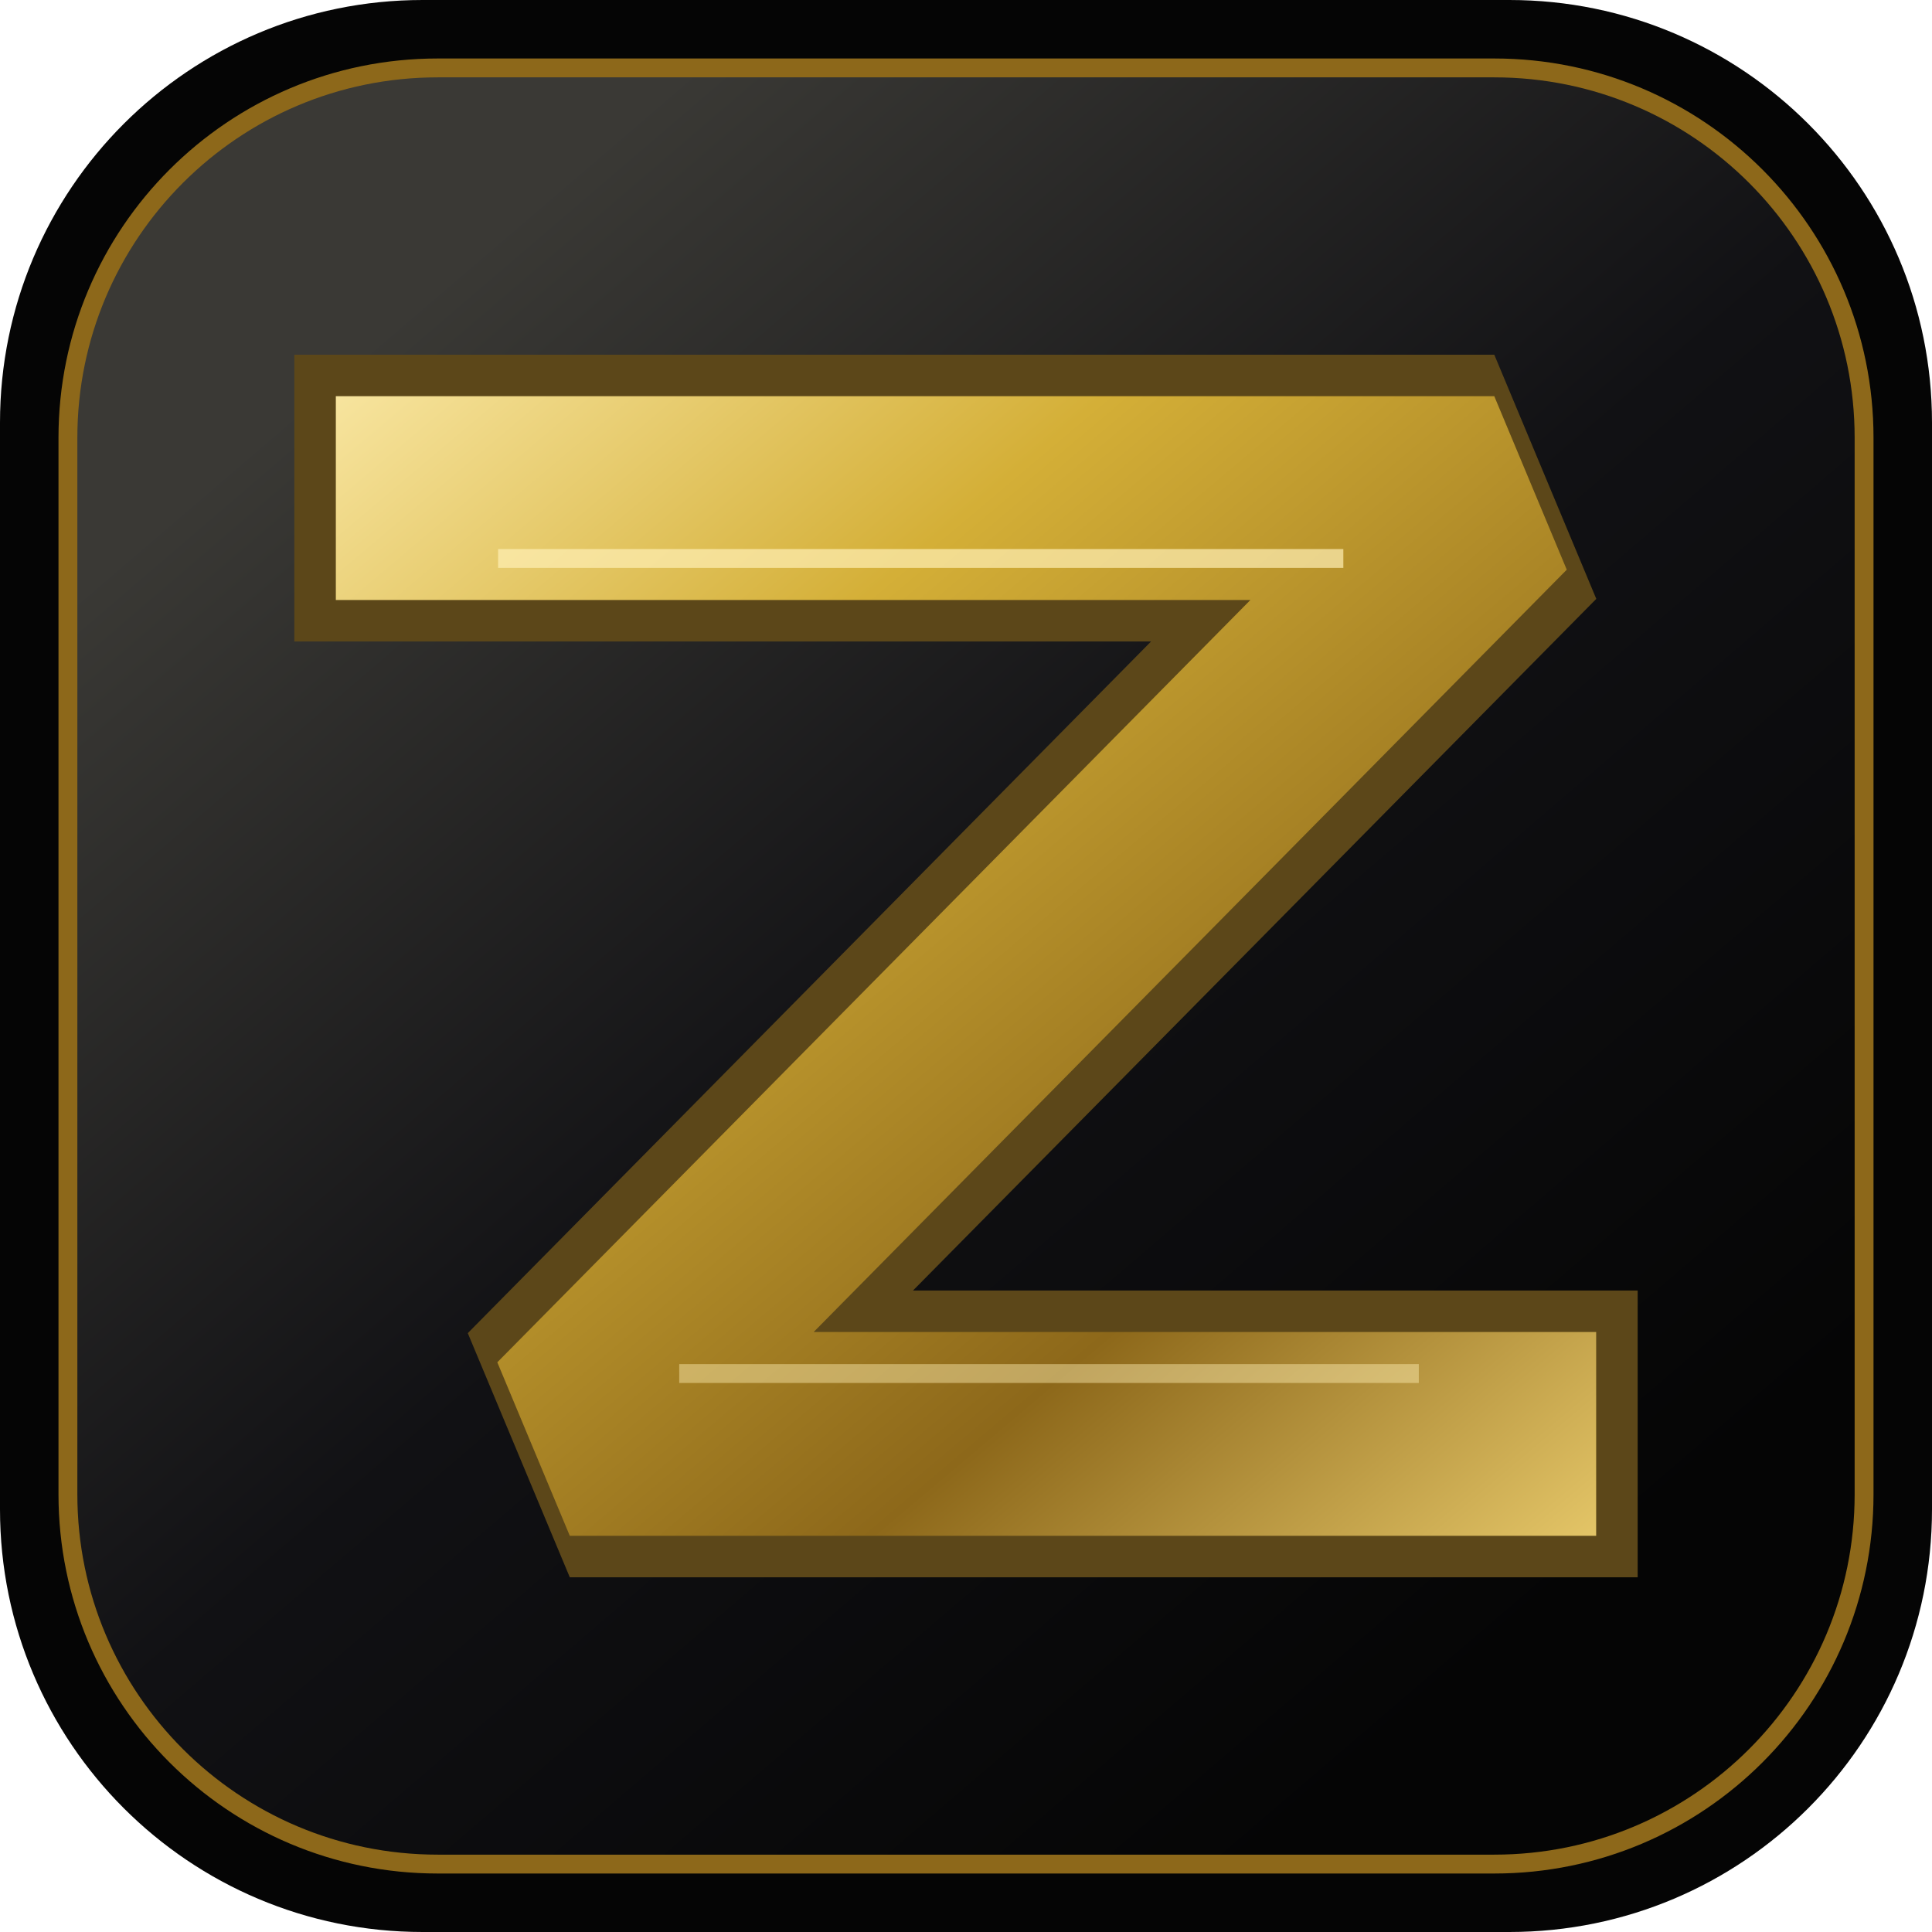
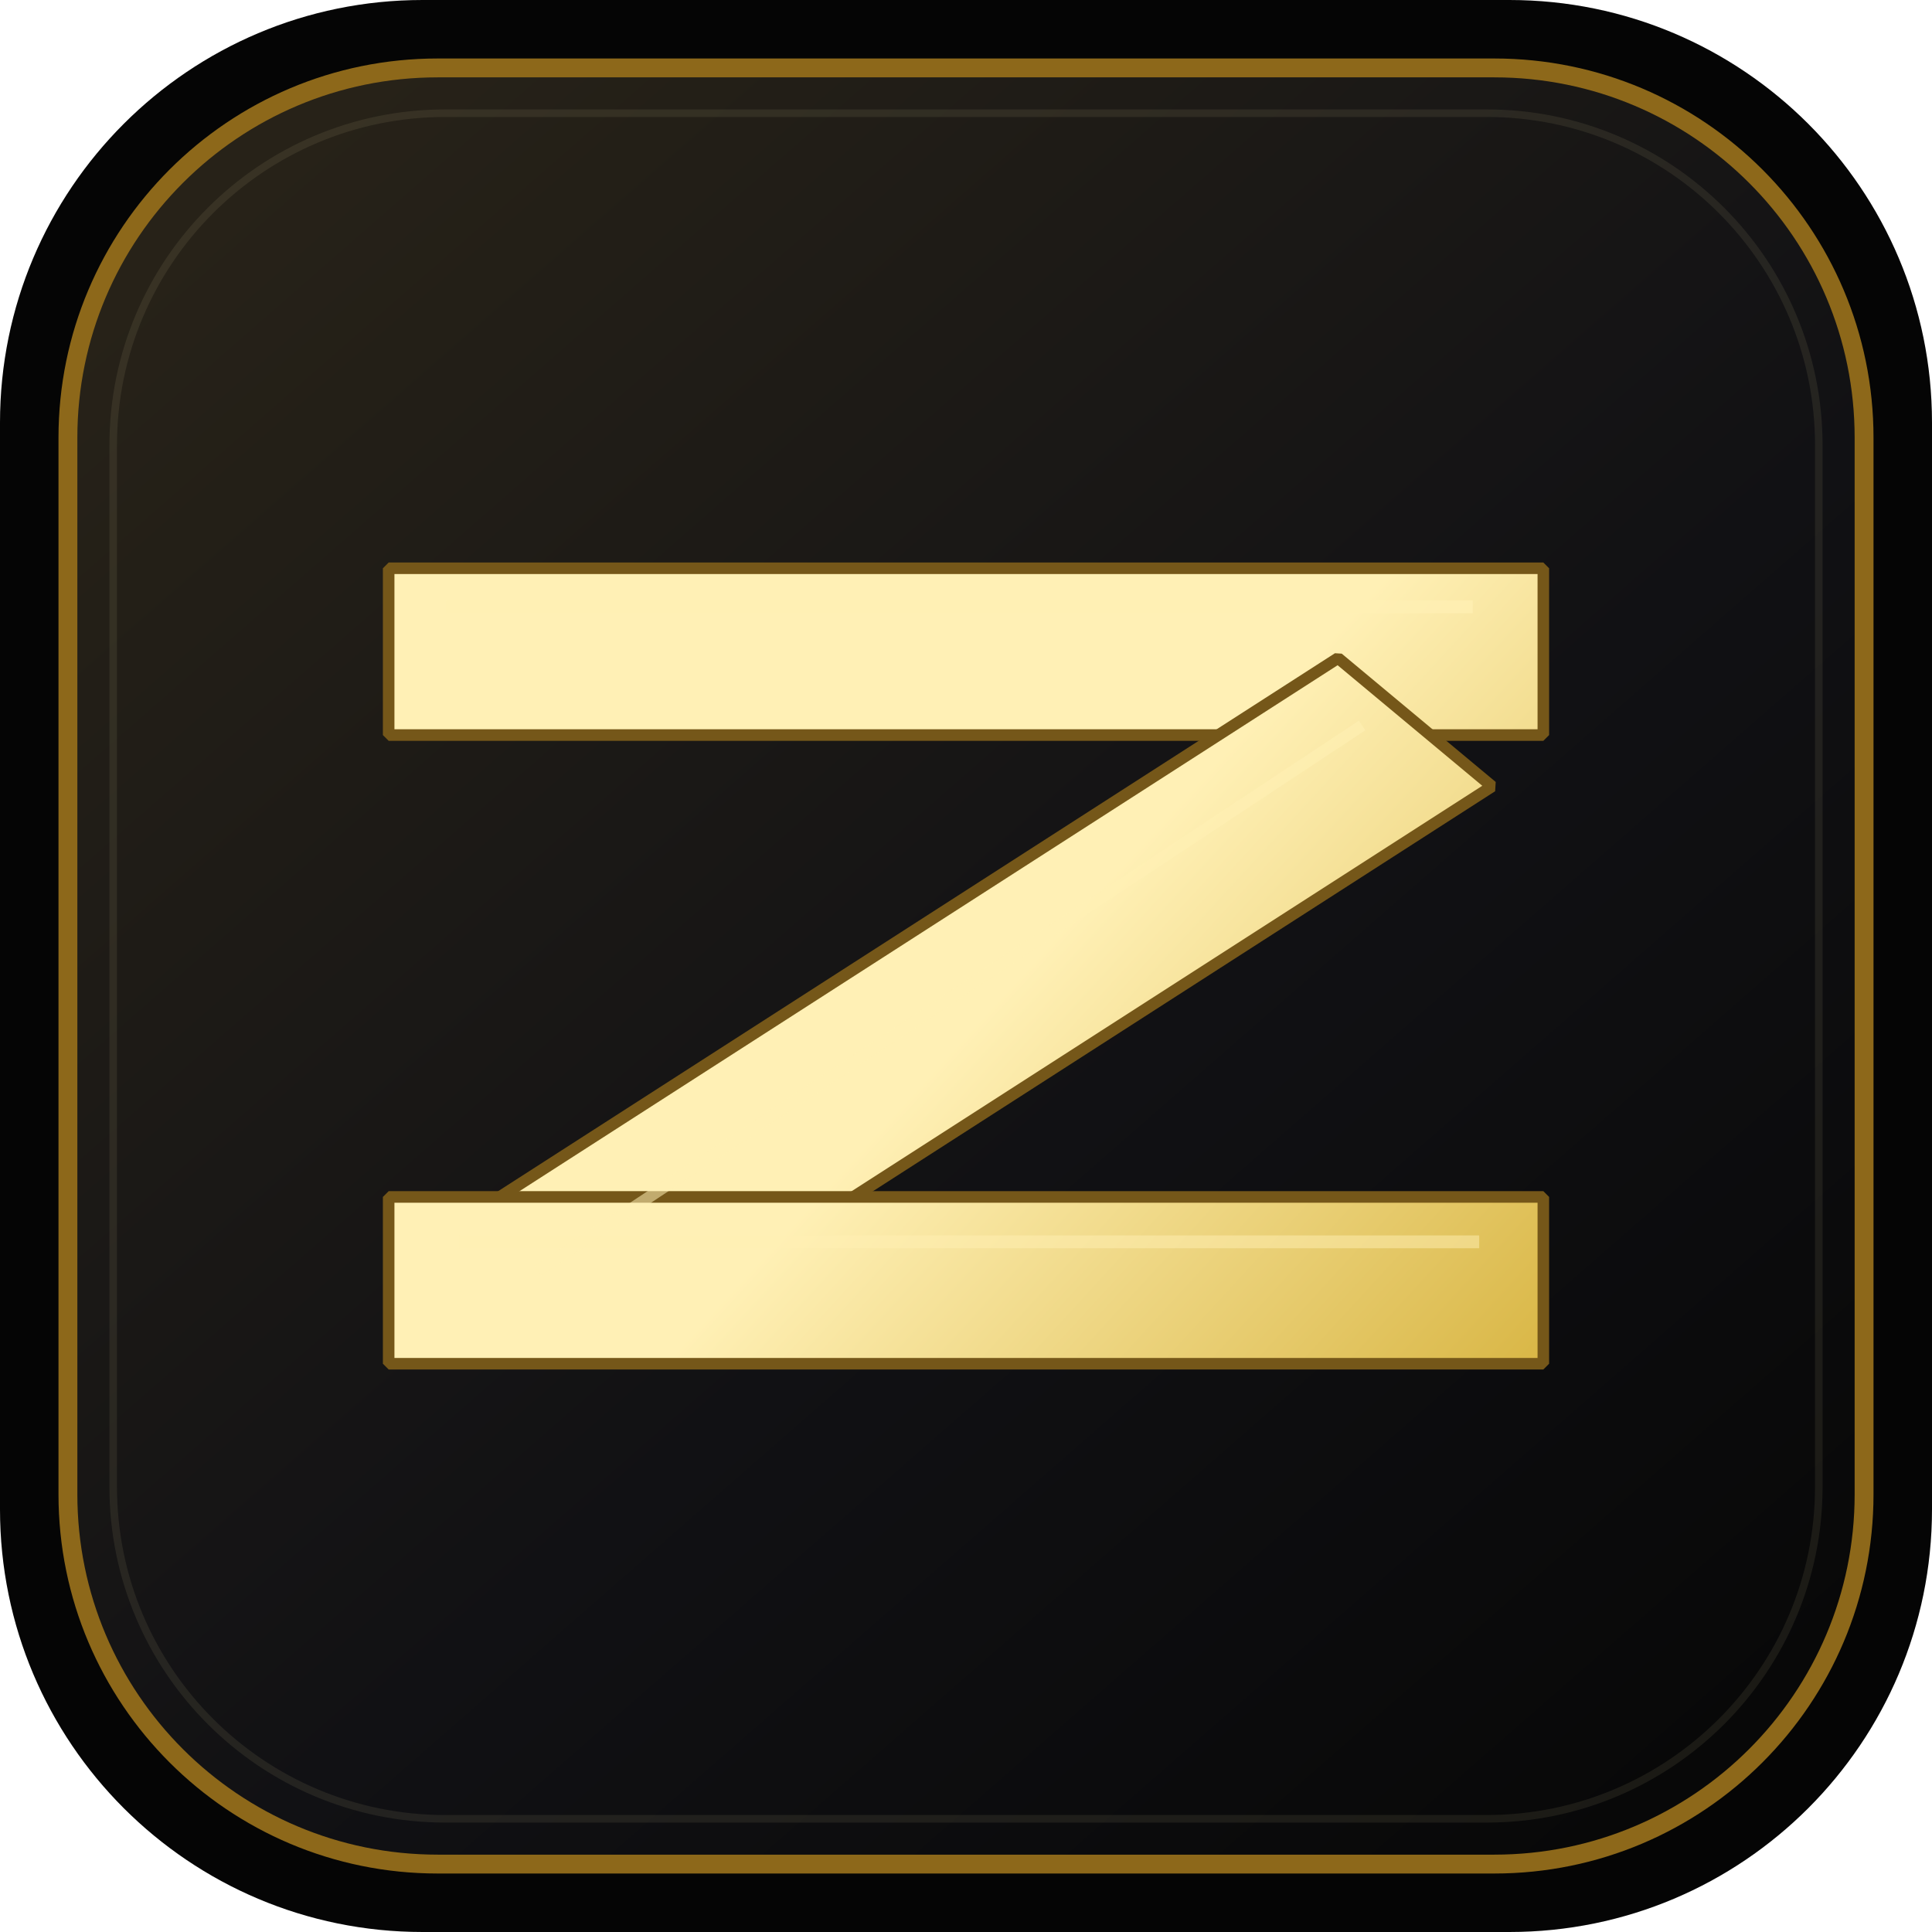
<svg xmlns="http://www.w3.org/2000/svg" viewBox="0 0 512 512">
  <defs>
-     <linearGradient id="gold" x1="92" y1="64" x2="416" y2="448" gradientUnits="userSpaceOnUse">
+     <linearGradient id="panel" x1="72" y1="44" x2="446" y2="472" gradientUnits="userSpaceOnUse">
+       <stop stop-color="#272218" />
+       <stop offset=".58" stop-color="#111114" />
+       <stop offset="1" stop-color="#080808" />
+     </linearGradient>
+     <linearGradient id="gold" x1="104" y1="118" x2="405" y2="394" gradientUnits="userSpaceOnUse">
      <stop stop-color="#FFF0B5" />
-       <stop offset=".32" stop-color="#D4AF37" />
-       <stop offset=".7" stop-color="#8D681A" />
+       <stop offset=".28" stop-color="#D4AF37" />
+       <stop offset=".68" stop-color="#9A741F" />
      <stop offset="1" stop-color="#F6D978" />
-     </linearGradient>
-     <linearGradient id="metal" x1="110" y1="80" x2="410" y2="430" gradientUnits="userSpaceOnUse">
-       <stop stop-color="#3A3935" />
-       <stop offset=".5" stop-color="#111114" />
-       <stop offset="1" stop-color="#050505" />
    </linearGradient>
  </defs>
  <rect width="512" height="512" rx="112" fill="#050505" />
-   <rect x="18" y="18" width="476" height="476" rx="98" fill="url(#metal)" stroke="#8D681A" stroke-width="5" />
-   <path d="M116 132H396L151 380H396" fill="none" stroke="#5C4719" stroke-width="76" stroke-linejoin="bevel" stroke-linecap="square" />
-   <path d="M116 132H396L151 380H396" fill="none" stroke="url(#gold)" stroke-width="54" stroke-linejoin="bevel" stroke-linecap="square" />
-   <path d="M132 148H356" stroke="#FFF0B5" stroke-opacity=".7" stroke-width="5" />
-   <path d="M180 364H376" stroke="#FFF0B5" stroke-opacity=".45" stroke-width="5" />
+   <rect x="18" y="18" width="476" height="476" rx="98" fill="url(#panel)" stroke="#8D681A" stroke-width="5" />
+   <rect x="30" y="30" width="452" height="452" rx="88" fill="none" stroke="#FFF0B5" stroke-opacity=".08" stroke-width="2" />
+   <g transform="translate(52 103) scale(1.7)" fill="url(#gold)" stroke="#755719" stroke-width="1.8" stroke-linejoin="bevel">
+     <path d="M30 28H210V54H30Z" />
+     <path d="M178 42L202 62L62 152L38 132Z" />
+     <path d="M30 126H210V152H30Z" />
+   </g>
+   <g transform="translate(52 103) scale(1.7)" fill="none" stroke="#FFF0B5" stroke-linecap="square">
+     <path d="M40 34H198" stroke-opacity=".72" stroke-width="2" />
+     <path d="M181 53L54 137" stroke-opacity=".55" stroke-width="1.8" />
+     <path d="M42 133H199" stroke-opacity=".5" stroke-width="2" />
+   </g>
</svg>
